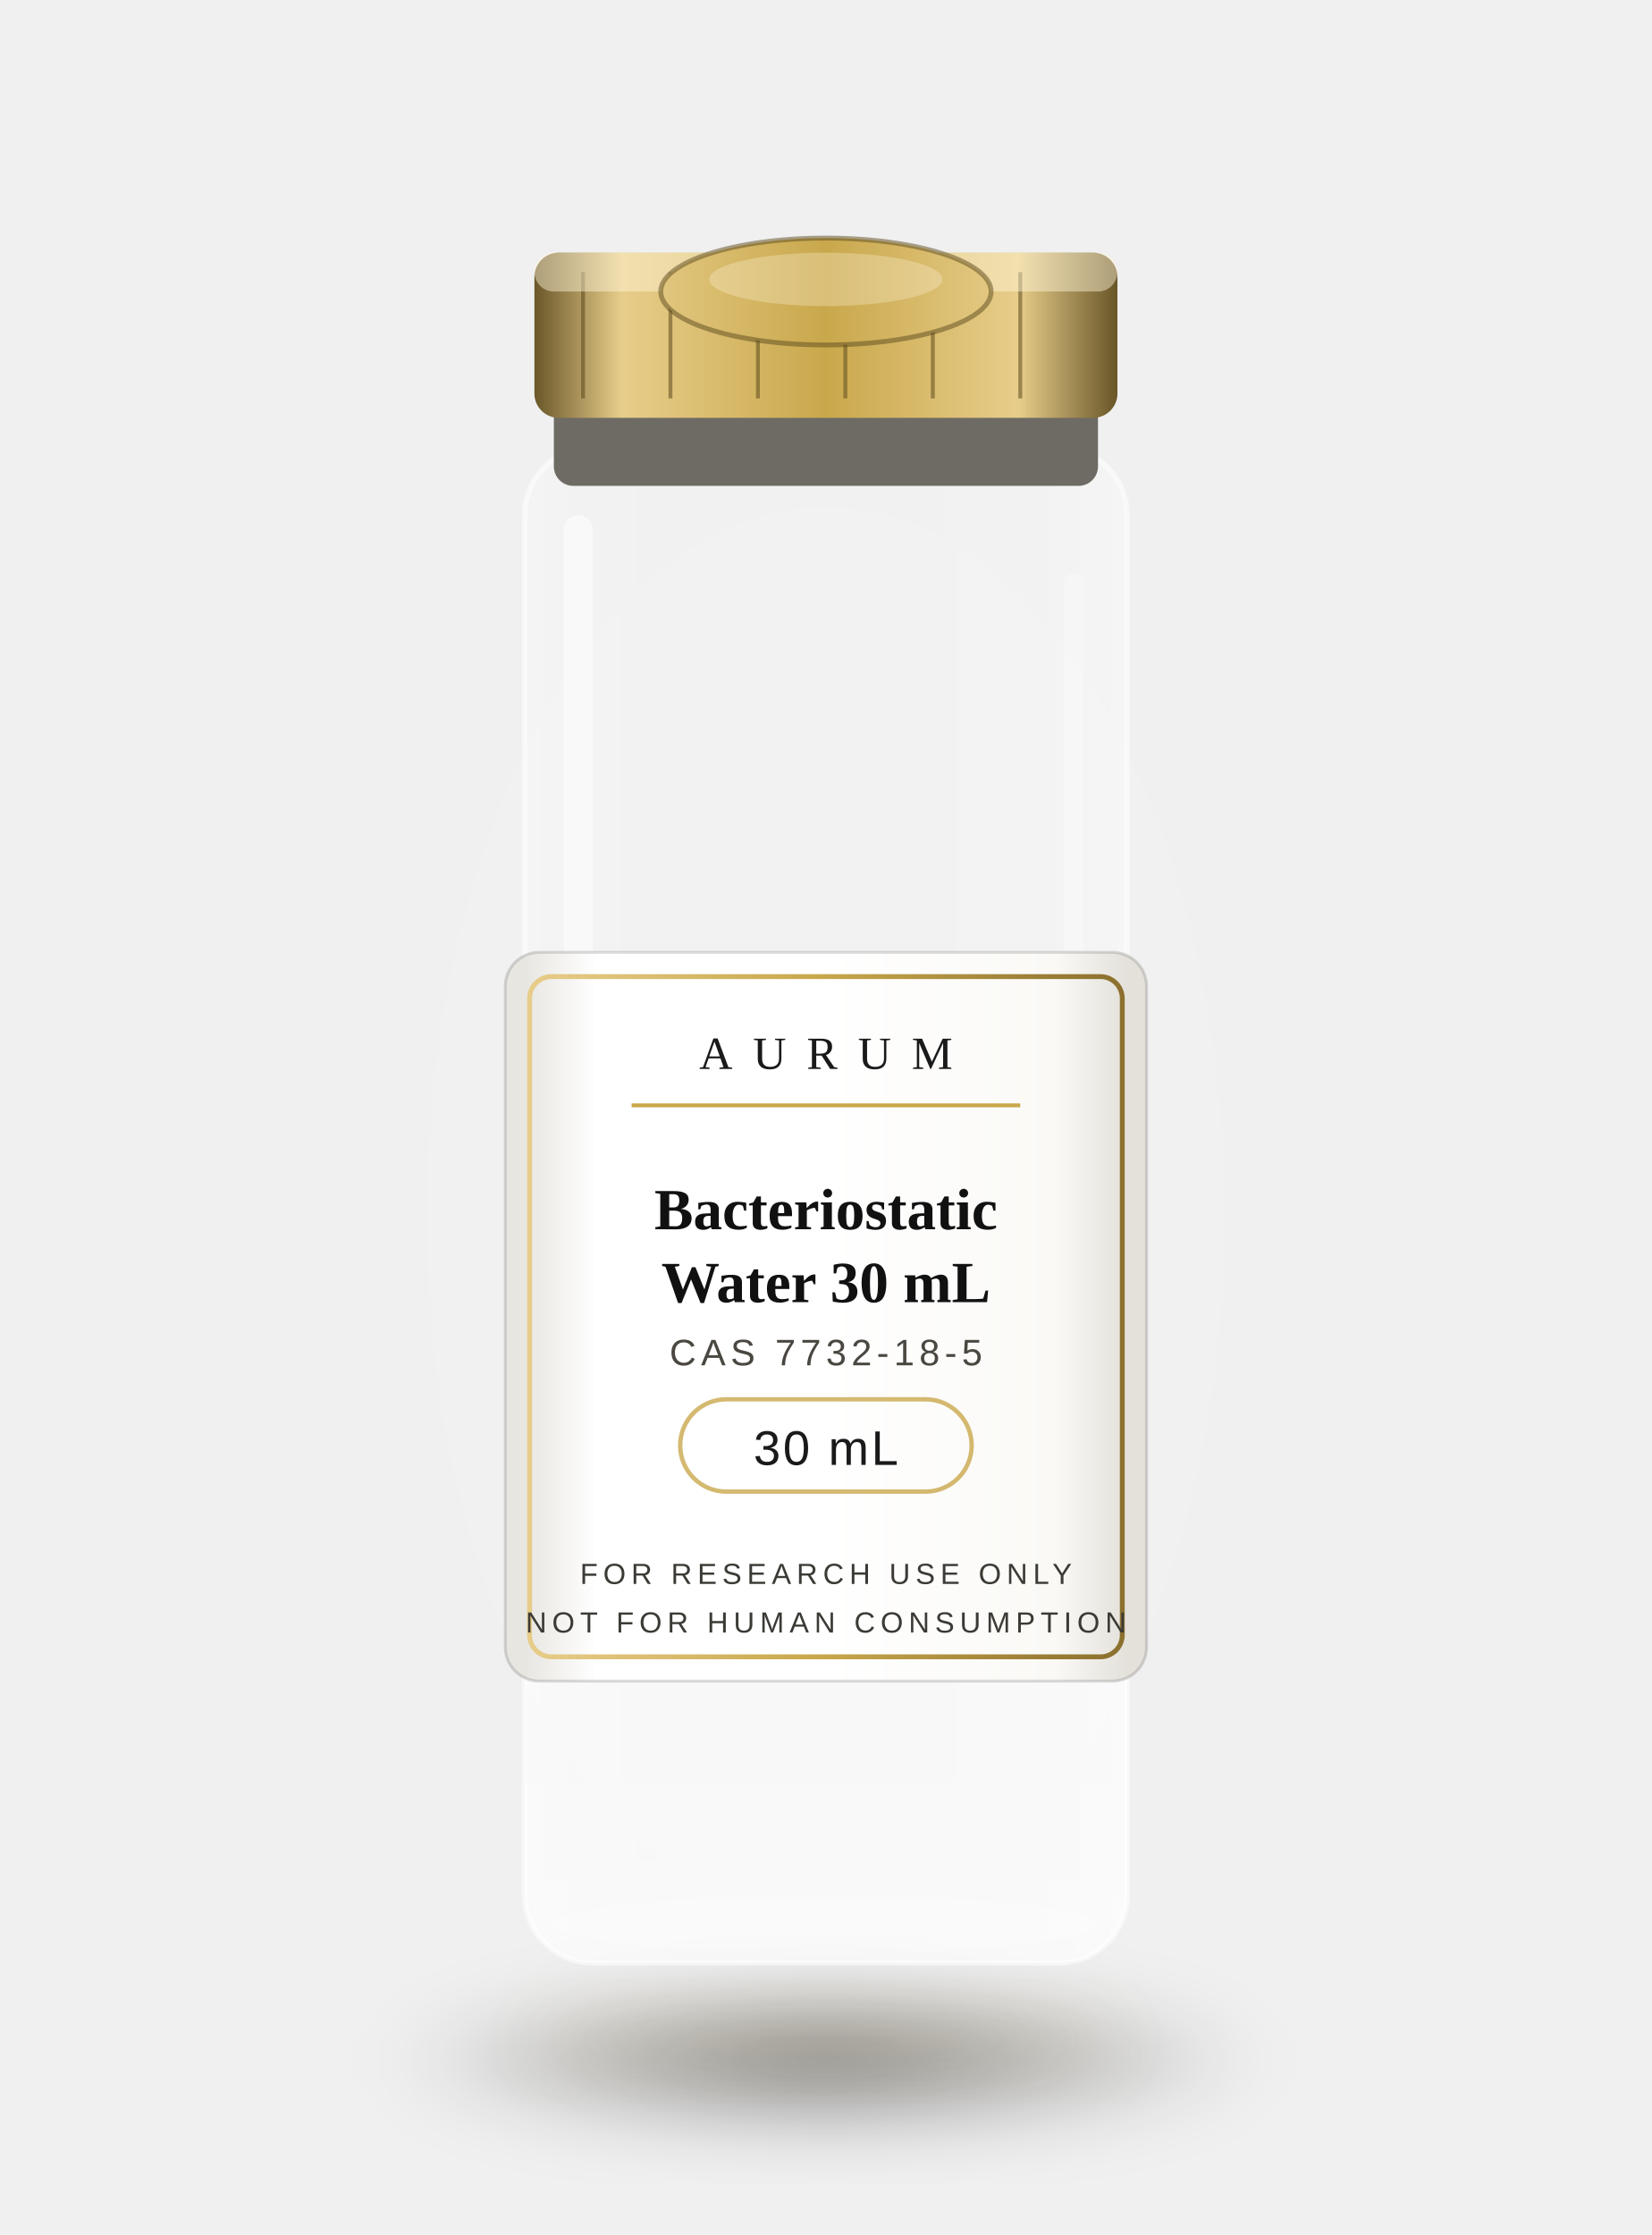
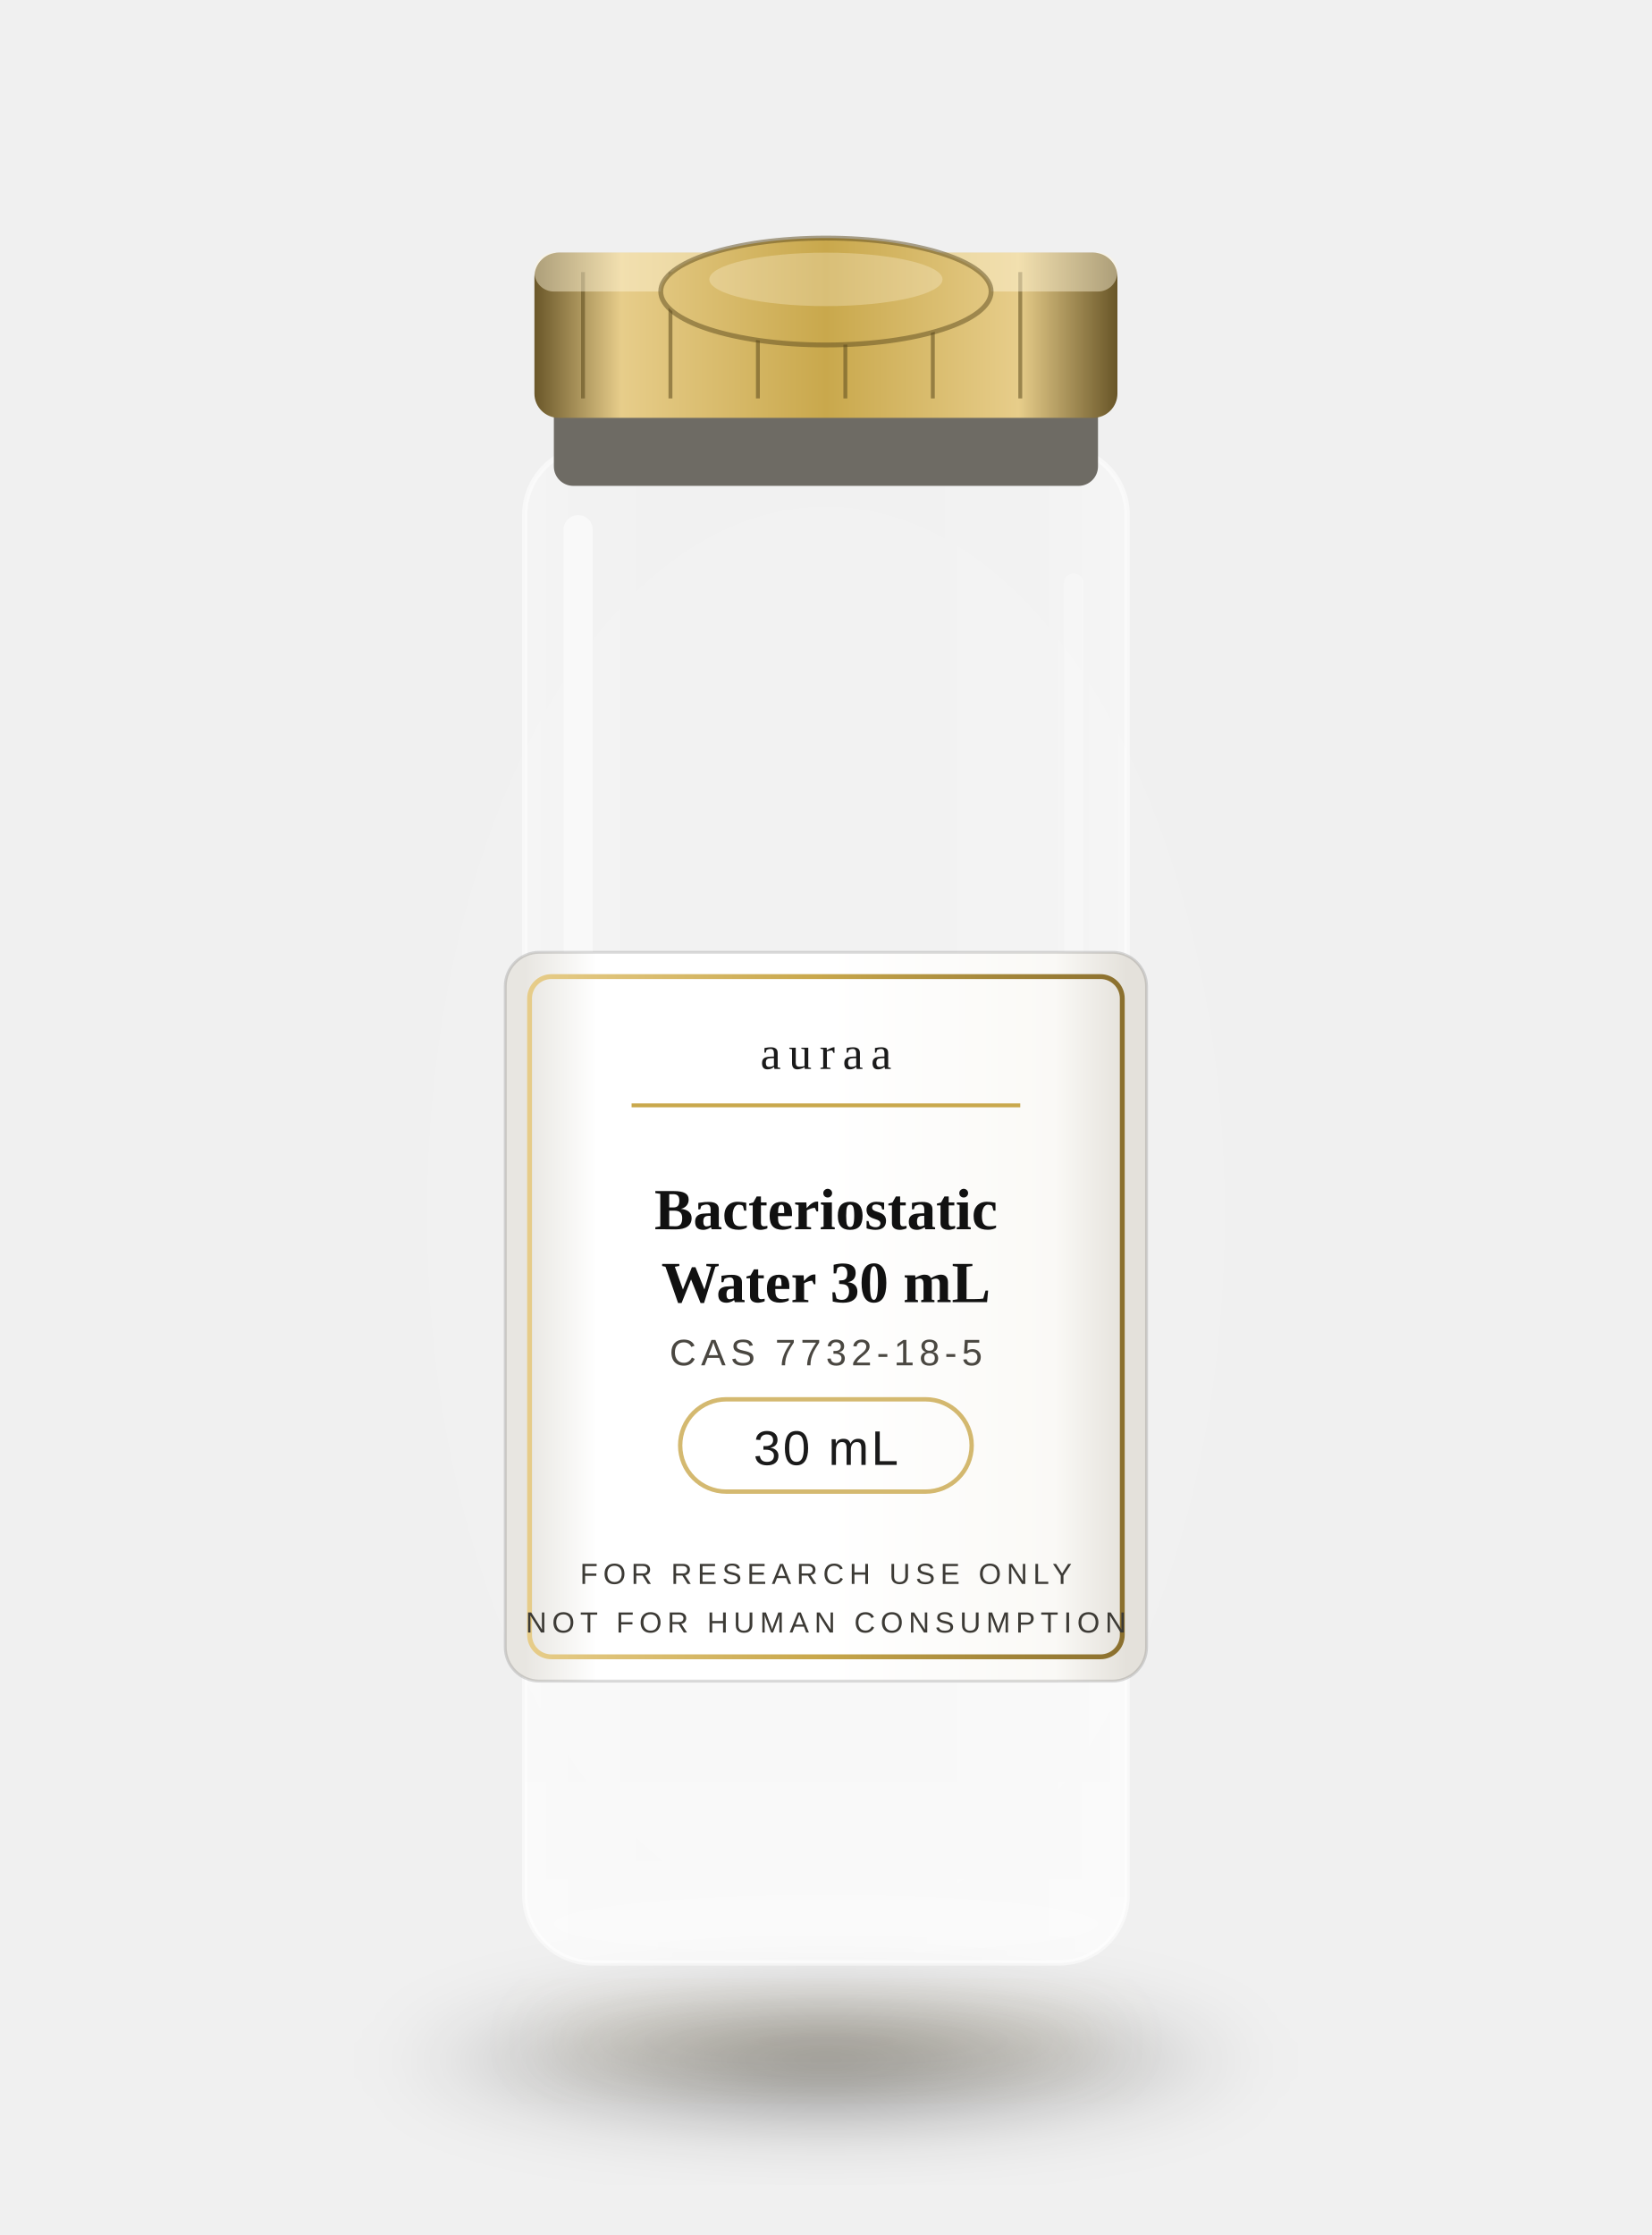
- <svg xmlns="http://www.w3.org/2000/svg" width="340" height="460" viewBox="0 0 340 460" fill="none" role="img" aria-label="Bacteriostatic Water 30 mL research vial packshot — clear glass vial with visible solution, gold cap and white Aurum label">
+ <svg xmlns="http://www.w3.org/2000/svg" width="340" height="460" viewBox="0 0 340 460" fill="none" role="img" aria-label="Bacteriostatic Water 30 mL research vial packshot — clear glass vial with visible solution, gold cap and white auraa label">
  <defs>
    <clipPath id="glassbacwater30ml">
      <rect x="108" y="92" width="124" height="312" rx="14" />
    </clipPath>
    <linearGradient id="bodybacwater30ml" x1="108" y1="0" x2="232" y2="0" gradientUnits="userSpaceOnUse">
      <stop offset="0" stop-color="#FFFFFF" stop-opacity="0.30" />
      <stop offset="0.09" stop-color="#FFFFFF" stop-opacity="0.13" />
      <stop offset="0.34" stop-color="#FFFFFF" stop-opacity="0.05" />
      <stop offset="0.62" stop-color="#FFFFFF" stop-opacity="0.07" />
      <stop offset="0.88" stop-color="#FFFFFF" stop-opacity="0.17" />
      <stop offset="1" stop-color="#FFFFFF" stop-opacity="0.34" />
    </linearGradient>
    <linearGradient id="capbacwater30ml" x1="108" y1="0" x2="232" y2="0" gradientUnits="userSpaceOnUse">
      <stop offset="0" stop-color="#5C4A1E" />
      <stop offset="0.16" stop-color="#E7CD8A" />
      <stop offset="0.5" stop-color="#C9A84C" />
      <stop offset="0.82" stop-color="#E7CD8A" />
      <stop offset="1" stop-color="#5C4A1E" />
    </linearGradient>
    <linearGradient id="labelbacwater30ml" x1="108" y1="0" x2="232" y2="0" gradientUnits="userSpaceOnUse">
      <stop offset="0" stop-color="#E8E6E1" />
      <stop offset="0.12" stop-color="#FFFFFF" />
      <stop offset="0.5" stop-color="#FFFFFF" />
      <stop offset="0.88" stop-color="#FAF9F6" />
      <stop offset="1" stop-color="#E4E1DB" />
    </linearGradient>
    <linearGradient id="framebacwater30ml" x1="108" y1="0" x2="232" y2="0" gradientUnits="userSpaceOnUse">
      <stop offset="0" stop-color="#E7CD8A" />
      <stop offset="0.48" stop-color="#C9A84C" />
      <stop offset="1" stop-color="#8A6F2E" />
    </linearGradient>
    <linearGradient id="liqbacwater30ml" x1="0" y1="238" x2="0" y2="404" gradientUnits="userSpaceOnUse">
      <stop offset="0" stop-color="#FFFFFF" stop-opacity="0.30" />
      <stop offset="0.55" stop-color="#FFFFFF" stop-opacity="0.42" />
      <stop offset="1" stop-color="#FFFFFF" stop-opacity="0.58" />
    </linearGradient>
    <linearGradient id="cakebacwater30ml" x1="0" y1="295" x2="0" y2="404" gradientUnits="userSpaceOnUse">
      <stop offset="0" stop-color="#FFFFFF" />
      <stop offset="1" stop-color="#DED8C8" />
    </linearGradient>
    <radialGradient id="grdbacwater30ml" cx="0.5" cy="0.5" r="0.5">
      <stop offset="0" stop-color="#000" stop-opacity="0.5" />
      <stop offset="1" stop-color="#000" stop-opacity="0" />
    </radialGradient>
    <filter id="softbacwater30ml" x="-30%" y="-30%" width="160%" height="160%">
      <feGaussianBlur stdDeviation="7" />
    </filter>
  </defs>
  <ellipse cx="170" cy="424" rx="92" ry="16" fill="url(#grdbacwater30ml)" filter="url(#softbacwater30ml)" />
  <ellipse cx="170" cy="420" rx="60" ry="8" fill="#C9A84C" opacity="0.1" filter="url(#softbacwater30ml)" />
  <ellipse cx="170" cy="250" rx="86" ry="150" fill="#FFFFFF" opacity="0.05" filter="url(#softbacwater30ml)" />
  <rect x="108" y="92" width="124" height="312" rx="14" fill="url(#bodybacwater30ml)" />
  <g clip-path="url(#glassbacwater30ml)">
    <rect x="108" y="238" width="124" height="166" fill="url(#liqbacwater30ml)" />
    <ellipse cx="170" cy="238" rx="62" ry="8" fill="#FFFFFF" opacity="0.55" />
    <ellipse cx="170" cy="241" rx="54" ry="5" fill="#FFFFFF" opacity="0.3" />
  </g>
  <rect x="108" y="92" width="124" height="312" rx="14" fill="none" stroke="#FFFFFF" stroke-opacity="0.5" stroke-width="1.1" />
  <rect x="116" y="106" width="6" height="152" rx="3" fill="#FFFFFF" opacity="0.5" />
  <rect x="219" y="118" width="4" height="142" rx="2" fill="#FFFFFF" opacity="0.28" />
  <ellipse cx="170" cy="396" rx="56" ry="6" fill="#FFFFFF" opacity="0.14" />
  <rect x="114" y="78" width="112" height="22" rx="4" fill="#6E6B64" />
  <rect x="114" y="78" width="112" height="7" rx="3" fill="#8A867D" />
  <rect x="110" y="52" width="120" height="34" rx="5" fill="url(#capbacwater30ml)" />
  <g stroke="#5C4A1E" stroke-width="0.8" opacity="0.55">
    <path d="M120 56v26M138 56v26M156 56v26M174 56v26M192 56v26M210 56v26" />
  </g>
  <rect x="110" y="52" width="120" height="8" rx="4" fill="#FFF6DC" opacity="0.45" />
  <ellipse cx="170" cy="60" rx="34" ry="11" fill="url(#capbacwater30ml)" />
  <ellipse cx="170" cy="60" rx="34" ry="11" fill="none" stroke="#5C4A1E" stroke-opacity="0.5" stroke-width="1" />
  <ellipse cx="170" cy="57.5" rx="24" ry="5.5" fill="#FFF6DC" opacity="0.3" />
  <rect x="104" y="196" width="132" height="150" rx="7" fill="url(#labelbacwater30ml)" />
  <rect x="104" y="196" width="132" height="150" rx="7" fill="none" stroke="#000000" stroke-opacity="0.14" stroke-width="0.6" />
  <rect x="109" y="201" width="122" height="140" rx="4.5" fill="none" stroke="url(#framebacwater30ml)" stroke-width="1" />
-   <text x="170" y="220" text-anchor="middle" font-family="Georgia,'Times New Roman',serif" font-size="9.5" letter-spacing="4.2" fill="#1A1A1A">AURUM</text>
+   <text x="170" y="220" text-anchor="middle" font-family="Georgia,'Times New Roman',serif" font-size="9.5" letter-spacing="1.6" fill="#1A1A1A">auraa</text>
  <line x1="130" y1="227.5" x2="210" y2="227.5" stroke="#C9A84C" stroke-width="0.8" />
  <text x="170" y="253" text-anchor="middle" font-family="Georgia,'Times New Roman',serif" font-size="12" font-weight="bold" fill="#111111">Bacteriostatic</text>
  <text x="170" y="268" text-anchor="middle" font-family="Georgia,'Times New Roman',serif" font-size="12" font-weight="bold" fill="#111111">Water 30 mL</text>
  <text x="170" y="281" text-anchor="middle" font-family="'Helvetica Neue',Arial,sans-serif" font-size="7.6" letter-spacing="1" fill="#4A4741">CAS 7732-18-5</text>
  <g>
    <rect x="140" y="288" width="60" height="19" rx="9.5" fill="none" stroke="#C9A84C" stroke-opacity="0.8" stroke-width="0.9" />
    <text x="170" y="301.5" text-anchor="middle" font-family="'Helvetica Neue',Arial,sans-serif" font-size="10" letter-spacing="0.5" fill="#1A1A1A">30 mL</text>
  </g>
  <text x="170" y="326" text-anchor="middle" font-family="'Helvetica Neue',Arial,sans-serif" font-size="6" letter-spacing="1.1" fill="#3C3A35">FOR RESEARCH USE ONLY</text>
  <text x="170" y="336" text-anchor="middle" font-family="'Helvetica Neue',Arial,sans-serif" font-size="6" letter-spacing="1.1" fill="#3C3A35">NOT FOR HUMAN CONSUMPTION</text>
</svg>
